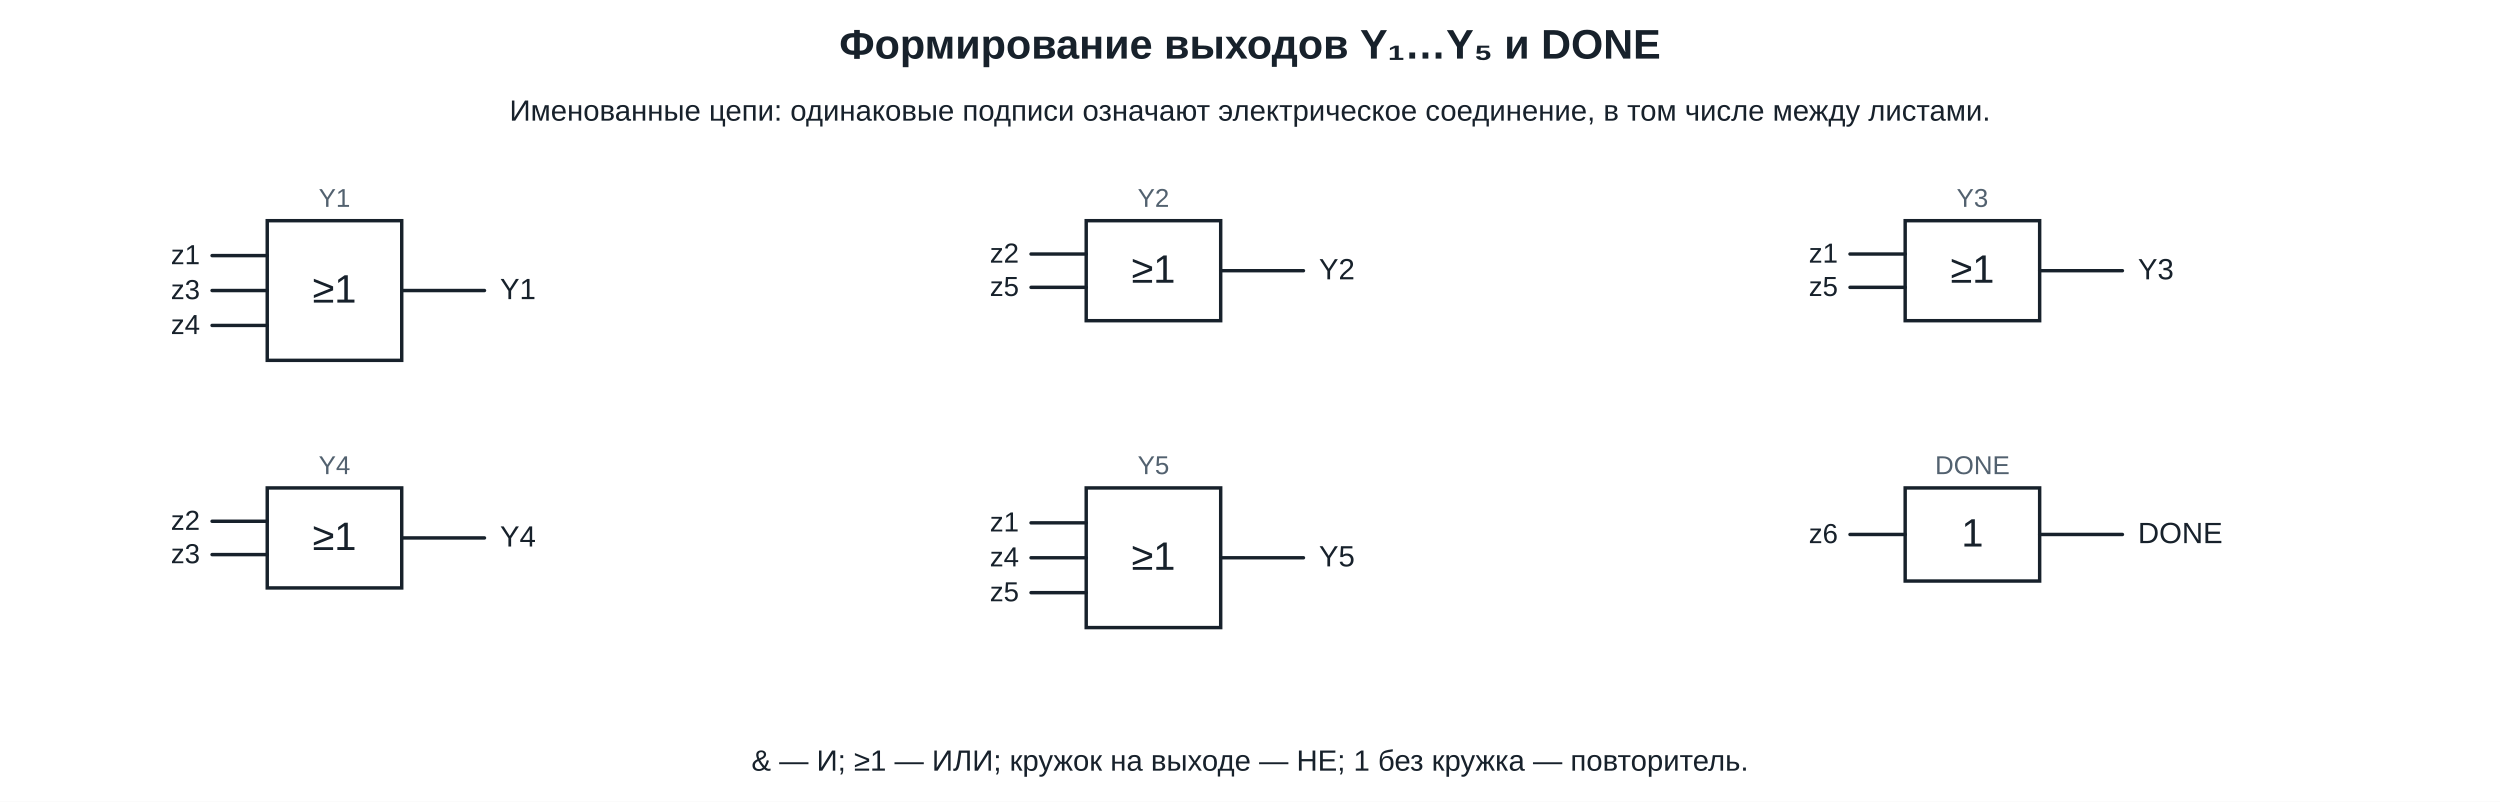
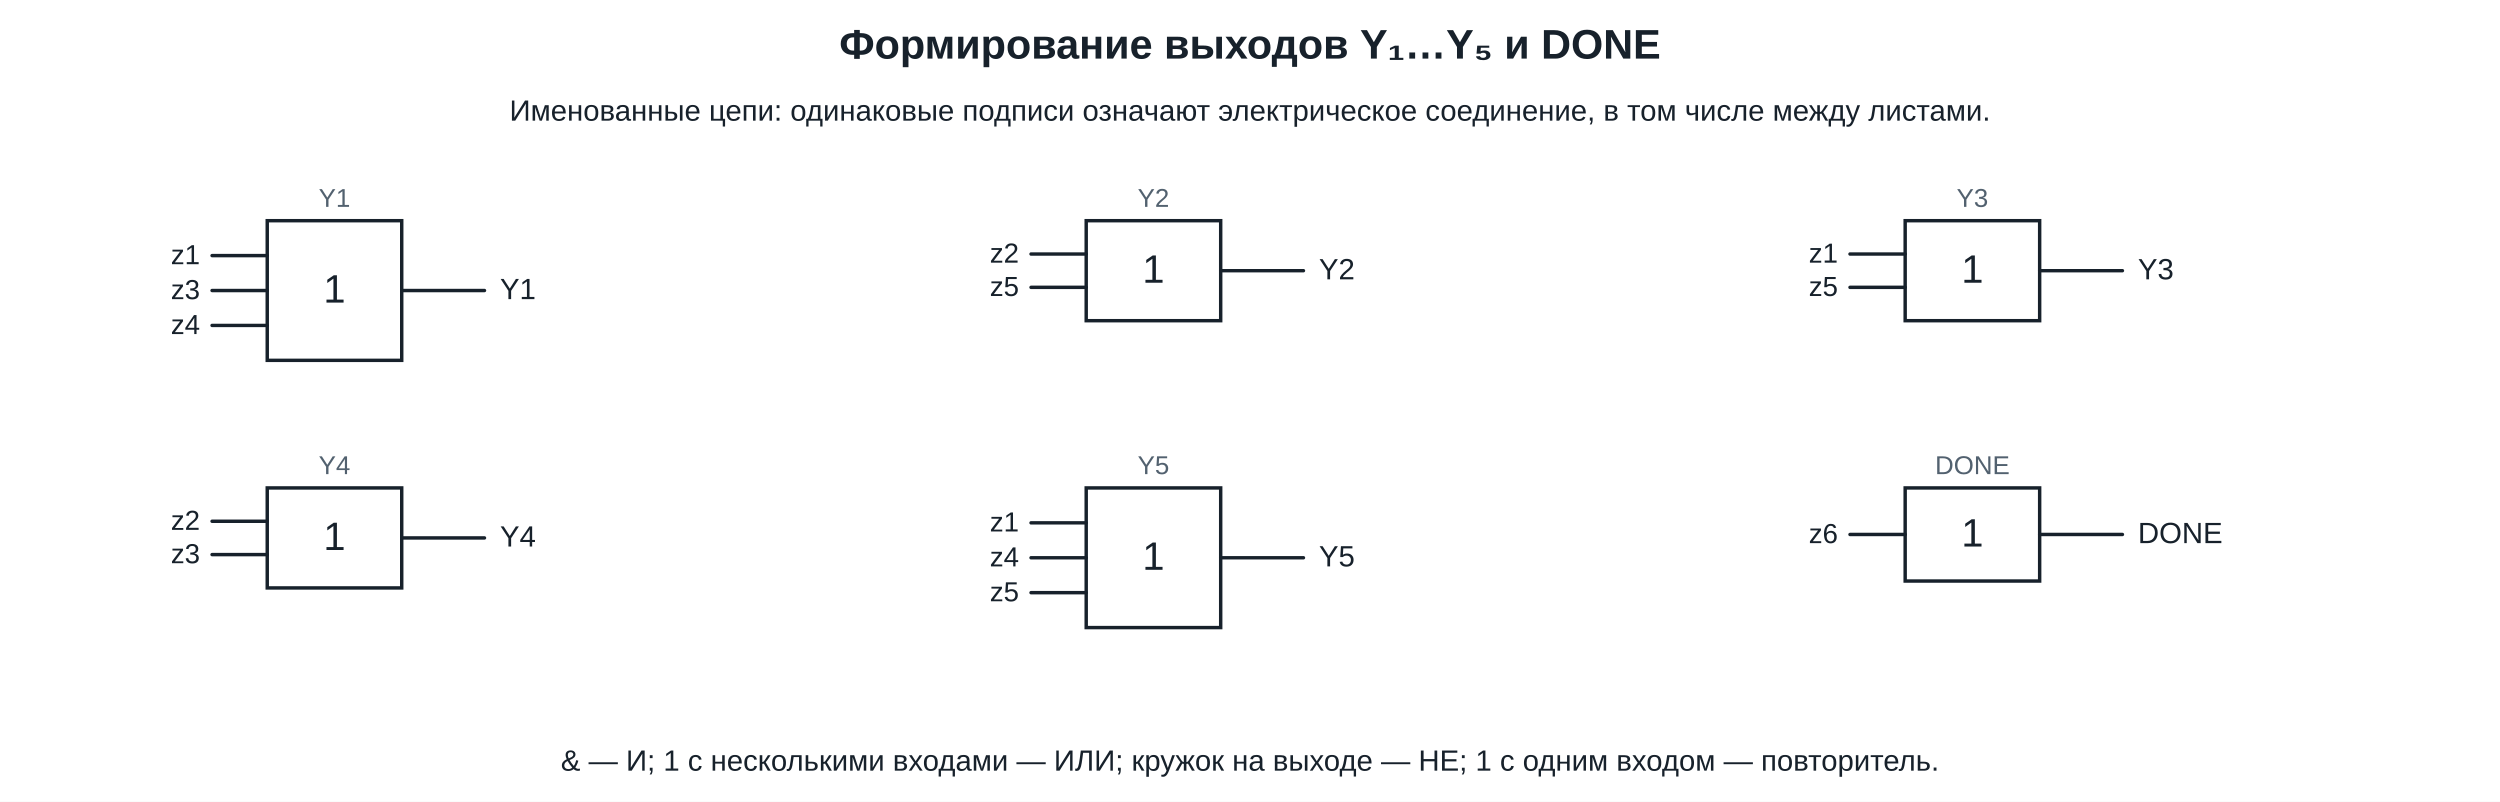
<svg xmlns="http://www.w3.org/2000/svg" width="1450" height="465" viewBox="0 0 1450 465">
  <defs>
    <marker id="arrow" viewBox="0 0 10 10" refX="9" refY="5" markerWidth="7" markerHeight="7" orient="auto">
      <path d="M0 0 L10 5 L0 10 Z" fill="#17212b" />
    </marker>
  </defs>
  <rect width="1450" height="465" fill="white" />
  <style>text{font-family:Arial,sans-serif;fill:#17212b} .wire{fill:none;stroke:#17212b;stroke-width:2;stroke-linecap:round;stroke-linejoin:round}</style>
  <text x="725.0" y="34" font-size="24" text-anchor="middle" font-weight="bold">Формирование выходов Y₁…Y₅ и DONE</text>
  <text x="725" y="70" font-size="17" text-anchor="middle">Именованные цепи: одинаковые подписи означают электрическое соединение, в том числе между листами.</text>
  <rect x="155" y="128" width="78" height="81" rx="0" fill="white" stroke="#17212b" stroke-width="2" />
-   <text x="194" y="175.5" font-size="23" text-anchor="middle">≥1</text>
+   <text x="194.0" y="175.5" font-size="23" text-anchor="middle">1</text>
  <path class="wire" d="M123 148.25 H155" style="stroke:#17212b;stroke-width:2" />
  <text x="116" y="153.25" font-size="16" text-anchor="end">z1</text>
  <path class="wire" d="M123 168.5 H155" style="stroke:#17212b;stroke-width:2" />
  <text x="116" y="173.5" font-size="16" text-anchor="end">z3</text>
  <path class="wire" d="M123 188.75 H155" style="stroke:#17212b;stroke-width:2" />
  <text x="116" y="193.75" font-size="16" text-anchor="end">z4</text>
  <path class="wire" d="M233 168.5 H281" style="stroke:#17212b;stroke-width:2" />
  <text x="290" y="173.5" font-size="17" text-anchor="start">Y1</text>
  <text x="194" y="120" font-size="15" text-anchor="middle" style="fill:#52616f">Y1</text>
  <rect x="630" y="128" width="78" height="58" rx="0" fill="white" stroke="#17212b" stroke-width="2" />
-   <text x="669" y="164.0" font-size="23" text-anchor="middle">≥1</text>
+   <text x="669.0" y="164.0" font-size="23" text-anchor="middle">1</text>
  <path class="wire" d="M598 147.333 H630" style="stroke:#17212b;stroke-width:2" />
  <text x="591" y="152.333" font-size="16" text-anchor="end">z2</text>
  <path class="wire" d="M598 166.667 H630" style="stroke:#17212b;stroke-width:2" />
  <text x="591" y="171.667" font-size="16" text-anchor="end">z5</text>
  <path class="wire" d="M708 157.0 H756" style="stroke:#17212b;stroke-width:2" />
  <text x="765" y="162.0" font-size="17" text-anchor="start">Y2</text>
  <text x="669" y="120" font-size="15" text-anchor="middle" style="fill:#52616f">Y2</text>
  <rect x="1105" y="128" width="78" height="58" rx="0" fill="white" stroke="#17212b" stroke-width="2" />
-   <text x="1144" y="164.0" font-size="23" text-anchor="middle">≥1</text>
+   <text x="1144.0" y="164.0" font-size="23" text-anchor="middle">1</text>
  <path class="wire" d="M1073 147.333 H1105" style="stroke:#17212b;stroke-width:2" />
  <text x="1066" y="152.333" font-size="16" text-anchor="end">z1</text>
  <path class="wire" d="M1073 166.667 H1105" style="stroke:#17212b;stroke-width:2" />
  <text x="1066" y="171.667" font-size="16" text-anchor="end">z5</text>
  <path class="wire" d="M1183 157.0 H1231" style="stroke:#17212b;stroke-width:2" />
  <text x="1240" y="162.0" font-size="17" text-anchor="start">Y3</text>
  <text x="1144" y="120" font-size="15" text-anchor="middle" style="fill:#52616f">Y3</text>
  <rect x="155" y="283" width="78" height="58" rx="0" fill="white" stroke="#17212b" stroke-width="2" />
-   <text x="194" y="319.0" font-size="23" text-anchor="middle">≥1</text>
+   <text x="194.0" y="319.0" font-size="23" text-anchor="middle">1</text>
  <path class="wire" d="M123 302.333 H155" style="stroke:#17212b;stroke-width:2" />
  <text x="116" y="307.333" font-size="16" text-anchor="end">z2</text>
  <path class="wire" d="M123 321.667 H155" style="stroke:#17212b;stroke-width:2" />
  <text x="116" y="326.667" font-size="16" text-anchor="end">z3</text>
  <path class="wire" d="M233 312.0 H281" style="stroke:#17212b;stroke-width:2" />
  <text x="290" y="317.0" font-size="17" text-anchor="start">Y4</text>
  <text x="194" y="275" font-size="15" text-anchor="middle" style="fill:#52616f">Y4</text>
  <rect x="630" y="283" width="78" height="81" rx="0" fill="white" stroke="#17212b" stroke-width="2" />
-   <text x="669" y="330.5" font-size="23" text-anchor="middle">≥1</text>
+   <text x="669.0" y="330.5" font-size="23" text-anchor="middle">1</text>
  <path class="wire" d="M598 303.25 H630" style="stroke:#17212b;stroke-width:2" />
  <text x="591" y="308.25" font-size="16" text-anchor="end">z1</text>
  <path class="wire" d="M598 323.5 H630" style="stroke:#17212b;stroke-width:2" />
  <text x="591" y="328.5" font-size="16" text-anchor="end">z4</text>
  <path class="wire" d="M598 343.75 H630" style="stroke:#17212b;stroke-width:2" />
  <text x="591" y="348.75" font-size="16" text-anchor="end">z5</text>
  <path class="wire" d="M708 323.5 H756" style="stroke:#17212b;stroke-width:2" />
  <text x="765" y="328.5" font-size="17" text-anchor="start">Y5</text>
  <text x="669" y="275" font-size="15" text-anchor="middle" style="fill:#52616f">Y5</text>
  <rect x="1105" y="283" width="78" height="54" rx="0" fill="white" stroke="#17212b" stroke-width="2" />
-   <text x="1144" y="317.0" font-size="23" text-anchor="middle">1</text>
+   <text x="1144.0" y="317.0" font-size="23" text-anchor="middle">1</text>
  <path class="wire" d="M1073 310.0 H1105" style="stroke:#17212b;stroke-width:2" />
  <text x="1066" y="315.0" font-size="16" text-anchor="end">z6</text>
  <path class="wire" d="M1183 310.0 H1231" style="stroke:#17212b;stroke-width:2" />
  <text x="1240" y="315.0" font-size="17" text-anchor="start">DONE</text>
  <text x="1144" y="275" font-size="15" text-anchor="middle" style="fill:#52616f">DONE</text>
-   <text x="725" y="447" font-size="17" text-anchor="middle">&amp; — И; ≥1 — ИЛИ; кружок на выходе — НЕ; 1 без кружка — повторитель.</text>
+   <text x="725" y="447" font-size="17" text-anchor="middle">&amp; — И; 1 с несколькими входами — ИЛИ; кружок на выходе — НЕ; 1 с одним входом — повторитель.</text>
</svg>
